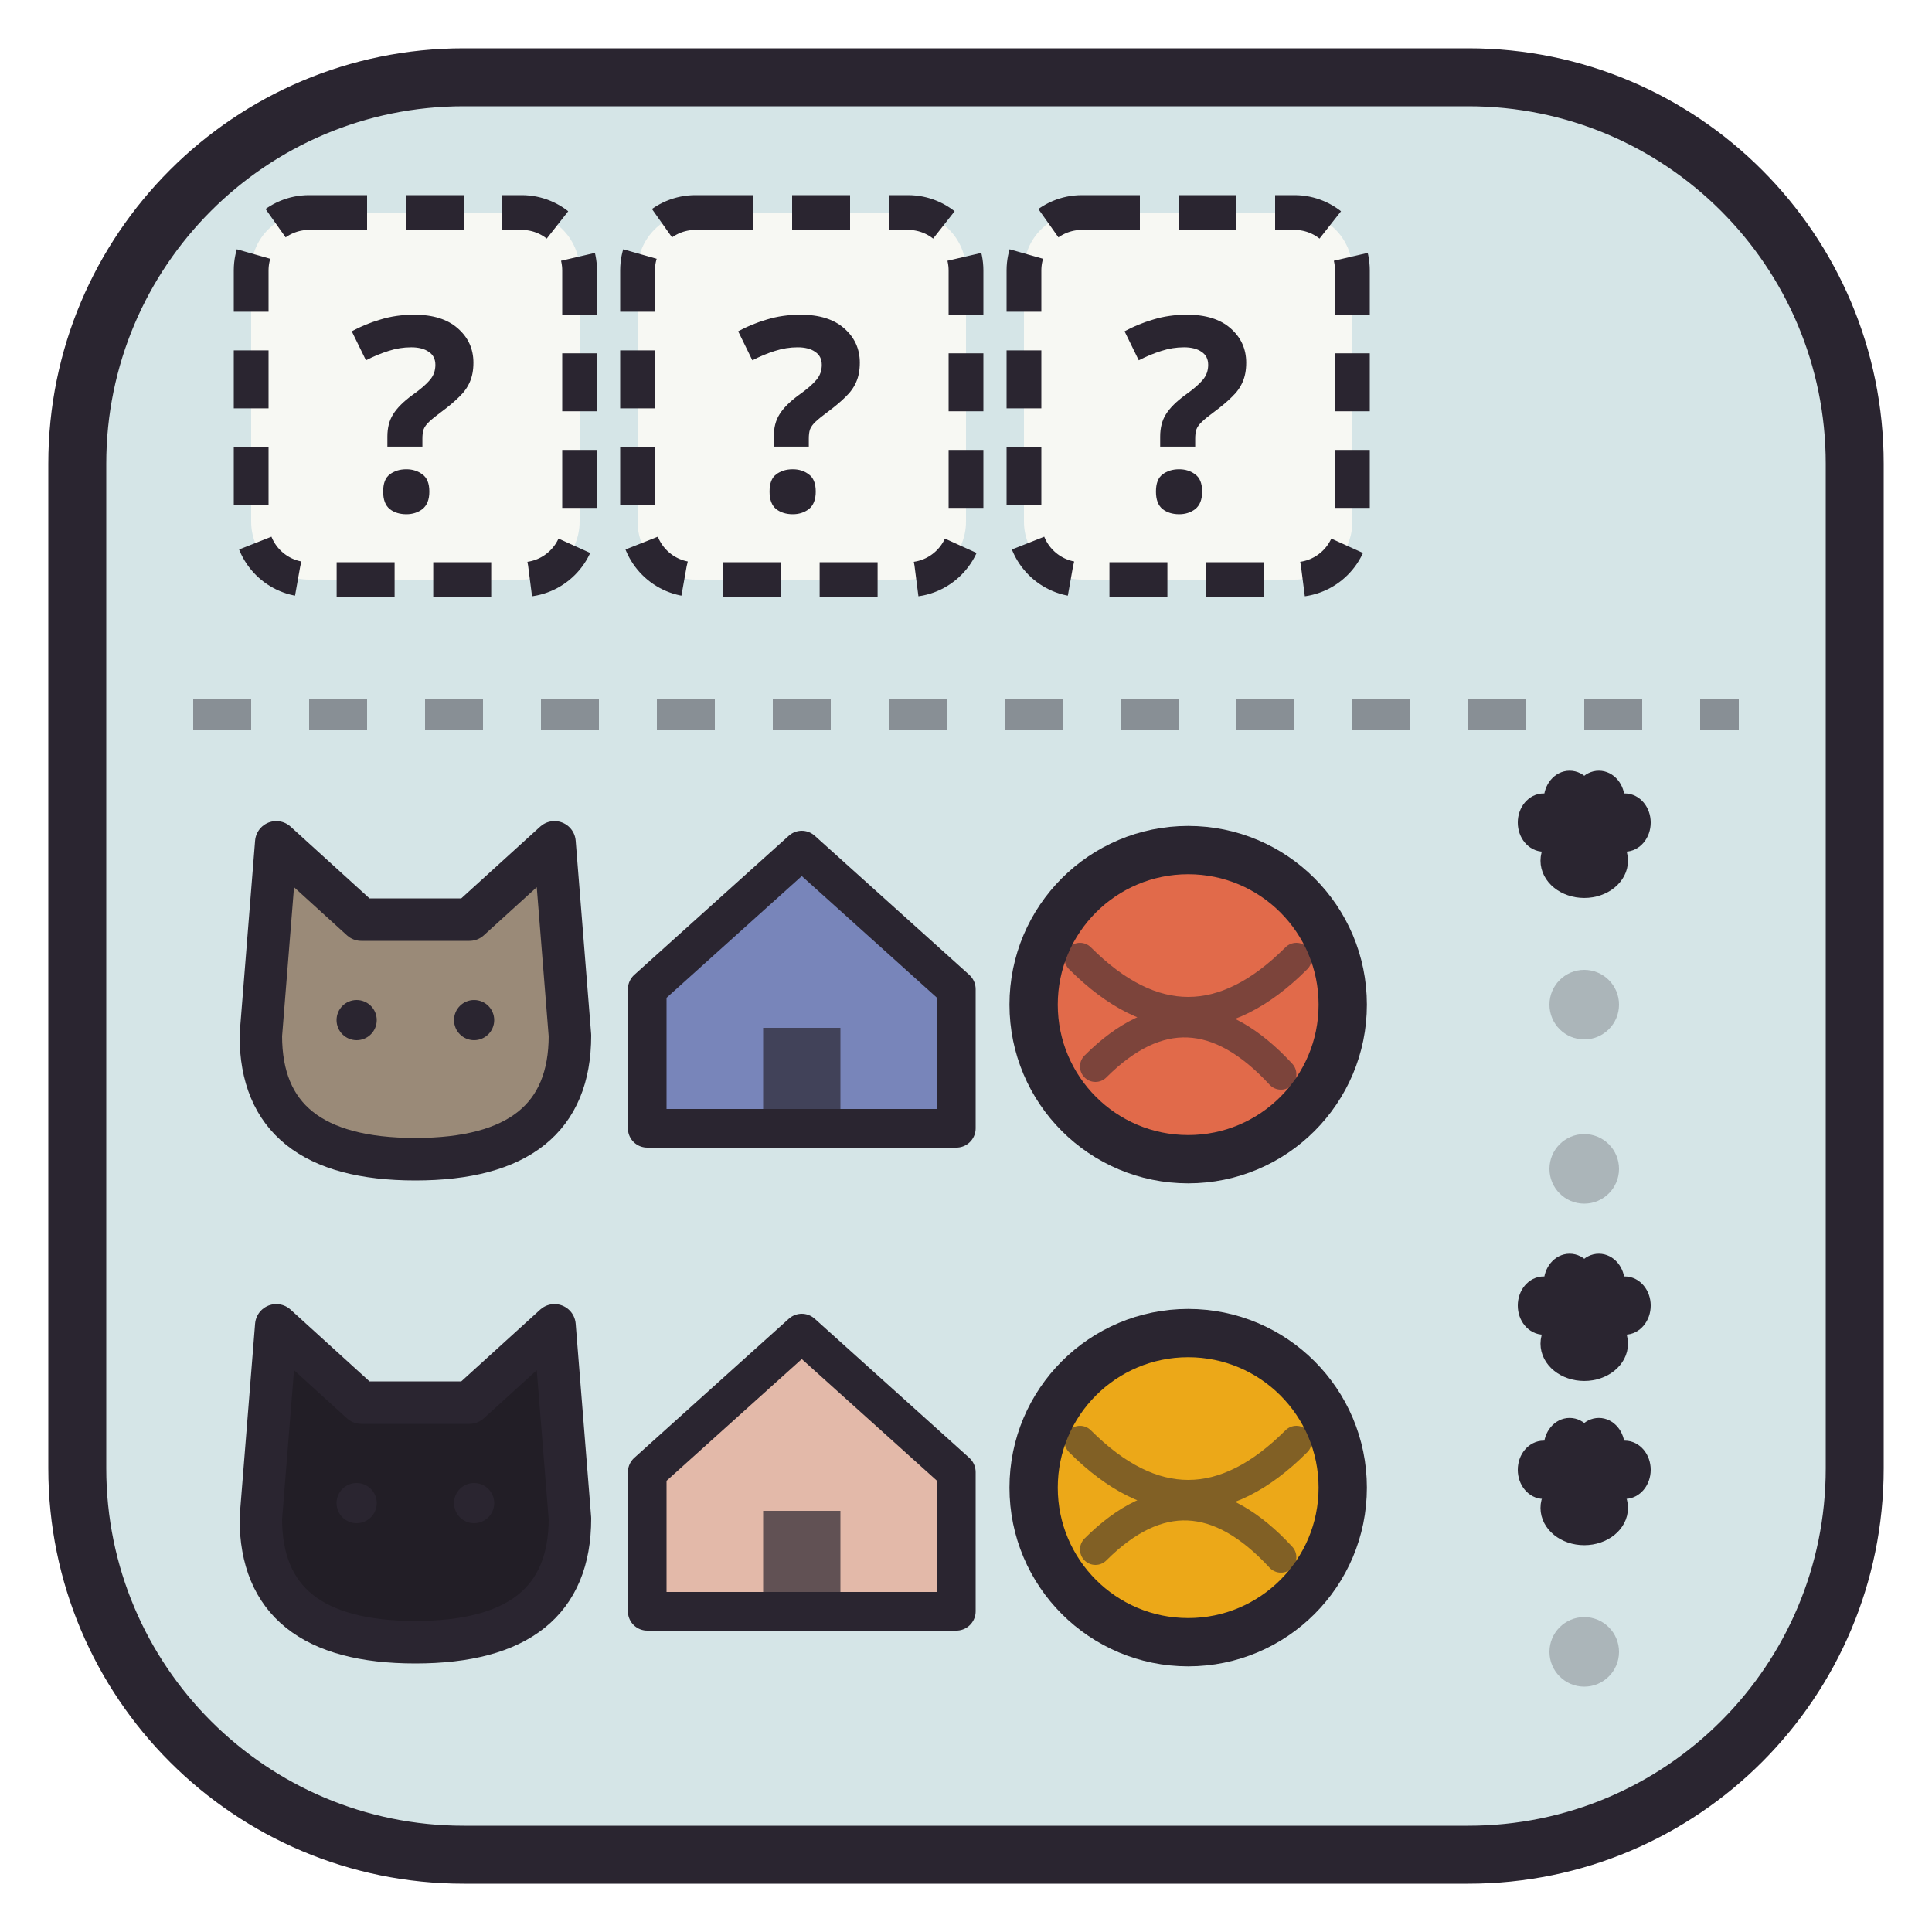
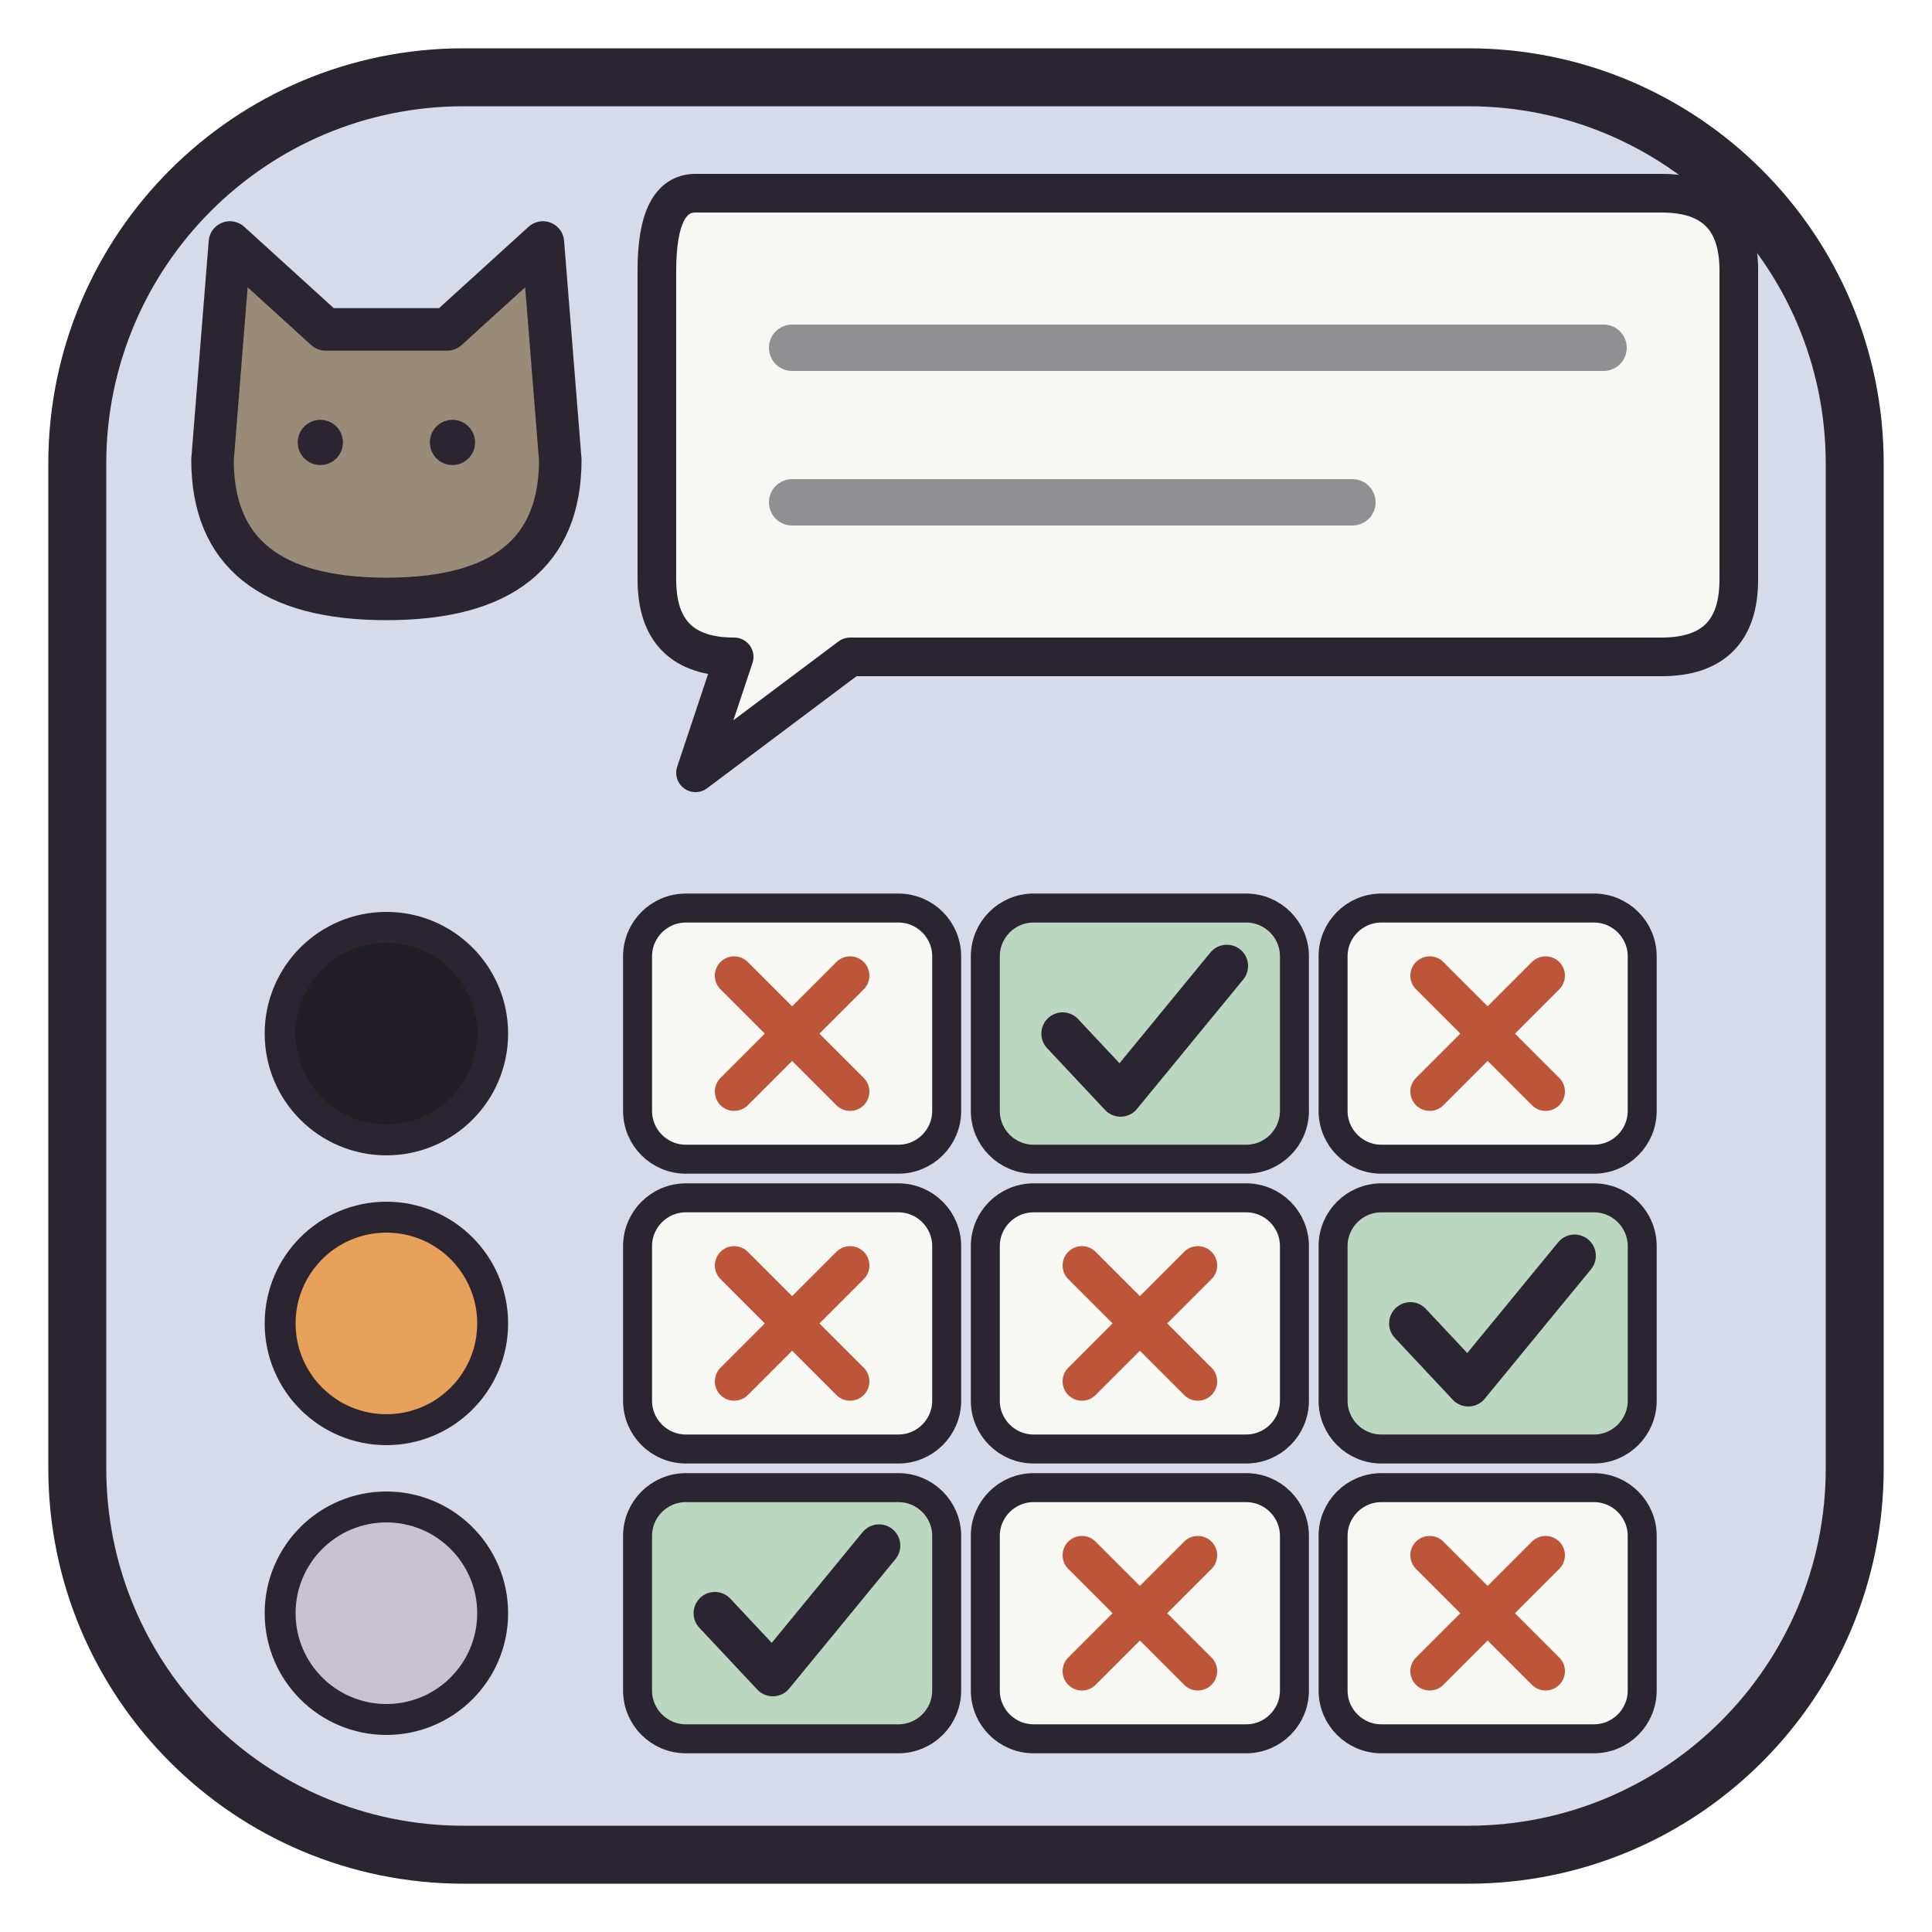
<svg xmlns="http://www.w3.org/2000/svg" viewBox="0 0 100 100">
-   <rect x="4" y="4" width="92" height="92" rx="20" fill="#D5E5E7" stroke="#2A2530" stroke-width="3" />
-   <rect x="13" y="11" width="17" height="19" rx="3" fill="#F7F8F3" stroke="#2A2530" stroke-width="1.8" stroke-dasharray="3 2" />
-   <text x="21.5" y="21" font-size="14" fill="#2A2530" font-family="'Baloo 2',ui-rounded,system-ui,sans-serif" font-weight="800" text-anchor="middle" dominant-baseline="central">?</text>
-   <rect x="33" y="11" width="17" height="19" rx="3" fill="#F7F8F3" stroke="#2A2530" stroke-width="1.8" stroke-dasharray="3 2" />
-   <text x="41.5" y="21" font-size="14" fill="#2A2530" font-family="'Baloo 2',ui-rounded,system-ui,sans-serif" font-weight="800" text-anchor="middle" dominant-baseline="central">?</text>
-   <rect x="53" y="11" width="17" height="19" rx="3" fill="#F7F8F3" stroke="#2A2530" stroke-width="1.8" stroke-dasharray="3 2" />
-   <text x="61.5" y="21" font-size="14" fill="#2A2530" font-family="'Baloo 2',ui-rounded,system-ui,sans-serif" font-weight="800" text-anchor="middle" dominant-baseline="central">?</text>
-   <path d="M10 37H90" stroke="#2A2530" stroke-width="1.6" stroke-dasharray="3 3" opacity=".45" />
-   <path d="M13.5 53.6L14.3 43.6L18.7 47.6L24.3 47.6L28.7 43.6L29.5 53.6Q29.5 60 21.5 60Q13.5 60 13.5 53.6Z" fill="#9A8A78" stroke="#2A2530" stroke-width="2.2" stroke-linejoin="round" />
-   <circle cx="18.46" cy="52.8" r="1.04" fill="#2A2530" />
-   <circle cx="24.54" cy="52.8" r="1.04" fill="#2A2530" />
-   <path d="M33.5 51.2L41.5 44L49.5 51.2V58.4H33.5Z" fill="#7885BA" stroke="#2A2530" stroke-width="2" stroke-linejoin="round" />
-   <rect x="39.5" y="53.2" width="4.0" height="5.2" fill="#2A2530" opacity=".7" />
-   <circle cx="61.5" cy="52" r="8" fill="#E16A4A" stroke="#2A2530" stroke-width="2.5" />
-   <path d="M55.9 49.6Q61.5 55.2 67.1 49.6M56.7 55.2Q61.5 50.4 66.3 55.6" fill="none" stroke="#2A2530" stroke-width="1.6" stroke-linecap="round" opacity=".55" />
-   <ellipse cx="79.9" cy="42.576" rx="0.84" ry="1.008" fill="#2A2530" stroke="#2A2530" stroke-width="1" />
-   <ellipse cx="81.244" cy="41.4" rx="0.84" ry="1.008" fill="#2A2530" stroke="#2A2530" stroke-width="1" />
-   <ellipse cx="82.756" cy="41.4" rx="0.84" ry="1.008" fill="#2A2530" stroke="#2A2530" stroke-width="1" />
-   <ellipse cx="84.1" cy="42.576" rx="0.84" ry="1.008" fill="#2A2530" stroke="#2A2530" stroke-width="1" />
-   <ellipse cx="82" cy="44.55" rx="1.764" ry="1.428" fill="#2A2530" stroke="#2A2530" stroke-width="1" />
-   <circle cx="82" cy="52.0" r="1.8" fill="#2A2530" opacity=".25" />
-   <circle cx="82" cy="60.5" r="1.8" fill="#2A2530" opacity=".25" />
-   <path d="M13.5 78.6L14.3 68.6L18.7 72.6L24.3 72.6L28.7 68.6L29.5 78.6Q29.5 85 21.5 85Q13.5 85 13.5 78.6Z" fill="#221E26" stroke="#2A2530" stroke-width="2.2" stroke-linejoin="round" />
-   <circle cx="18.46" cy="77.8" r="1.04" fill="#2A2530" />
-   <circle cx="24.54" cy="77.8" r="1.04" fill="#2A2530" />
-   <path d="M33.5 76.2L41.5 69L49.5 76.2V83.4H33.5Z" fill="#E3B9A9" stroke="#2A2530" stroke-width="2" stroke-linejoin="round" />
-   <rect x="39.5" y="78.2" width="4.0" height="5.2" fill="#2A2530" opacity=".7" />
-   <circle cx="61.5" cy="77" r="8" fill="#ECA818" stroke="#2A2530" stroke-width="2.5" />
-   <path d="M55.9 74.6Q61.5 80.2 67.1 74.6M56.7 80.2Q61.5 75.4 66.3 80.6" fill="none" stroke="#2A2530" stroke-width="1.6" stroke-linecap="round" opacity=".55" />
-   <ellipse cx="79.9" cy="67.576" rx="0.84" ry="1.008" fill="#2A2530" stroke="#2A2530" stroke-width="1" />
-   <ellipse cx="81.244" cy="66.4" rx="0.84" ry="1.008" fill="#2A2530" stroke="#2A2530" stroke-width="1" />
-   <ellipse cx="82.756" cy="66.4" rx="0.84" ry="1.008" fill="#2A2530" stroke="#2A2530" stroke-width="1" />
-   <ellipse cx="84.1" cy="67.576" rx="0.84" ry="1.008" fill="#2A2530" stroke="#2A2530" stroke-width="1" />
-   <ellipse cx="82" cy="69.55" rx="1.764" ry="1.428" fill="#2A2530" stroke="#2A2530" stroke-width="1" />
-   <ellipse cx="79.9" cy="76.076" rx="0.84" ry="1.008" fill="#2A2530" stroke="#2A2530" stroke-width="1" />
-   <ellipse cx="81.244" cy="74.9" rx="0.84" ry="1.008" fill="#2A2530" stroke="#2A2530" stroke-width="1" />
-   <ellipse cx="82.756" cy="74.9" rx="0.84" ry="1.008" fill="#2A2530" stroke="#2A2530" stroke-width="1" />
-   <ellipse cx="84.1" cy="76.076" rx="0.84" ry="1.008" fill="#2A2530" stroke="#2A2530" stroke-width="1" />
-   <ellipse cx="82" cy="78.05" rx="1.764" ry="1.428" fill="#2A2530" stroke="#2A2530" stroke-width="1" />
-   <circle cx="82" cy="85.5" r="1.8" fill="#2A2530" opacity=".25" />
+   <rect x="4" y="4" width="92" height="92" rx="20" fill="#D6DAEA" stroke="#2A2530" stroke-width="3" />
+   <path d="M11 23.8L11.9 12.55L16.85 17.05L23.15 17.05L28.1 12.55L29 23.8Q29 31 20 31Q11 31 11 23.8Z" fill="#9A8A78" stroke="#2A2530" stroke-width="2.2" stroke-linejoin="round" />
+   <circle cx="16.58" cy="22.9" r="1.17" fill="#2A2530" />
+   <circle cx="23.42" cy="22.9" r="1.17" fill="#2A2530" />
+   <path d="M36 10H86Q90 10 90 14V30Q90 34 86 34H44L36 40L38 34Q34 34 34 30V14Q34 10 36 10Z" fill="#F7F8F3" stroke="#2A2530" stroke-width="2" stroke-linejoin="round" />
+   <path d="M41 18H83M41 26H70" stroke="#2A2530" stroke-width="2.4" stroke-linecap="round" opacity=".5" />
+   <circle cx="20" cy="53.5" r="5.5" fill="#221E26" stroke="#2A2530" stroke-width="1.6" />
+   <rect x="33" y="47" width="16" height="13" rx="2.5" fill="#F7F8F3" stroke="#2A2530" stroke-width="1.5" />
+   <path d="M38 50.5L44 56.5M44 50.5L38 56.5" stroke="#BD5538" stroke-width="2" stroke-linecap="round" />
+   <rect x="51" y="47" width="16" height="13" rx="2.5" fill="#BCD7C0" stroke="#2A2530" stroke-width="1.5" />
+   <path d="M55 53.5L58 56.7L63.5 50.0" fill="none" stroke="#2A2530" stroke-width="2.2" stroke-linecap="round" stroke-linejoin="round" />
+   <rect x="69" y="47" width="16" height="13" rx="2.5" fill="#F7F8F3" stroke="#2A2530" stroke-width="1.5" />
+   <path d="M74 50.5L80 56.5M80 50.5L74 56.5" stroke="#BD5538" stroke-width="2" stroke-linecap="round" />
+   <circle cx="20" cy="68.5" r="5.5" fill="#E8A15A" stroke="#2A2530" stroke-width="1.6" />
+   <rect x="33" y="62" width="16" height="13" rx="2.5" fill="#F7F8F3" stroke="#2A2530" stroke-width="1.5" />
+   <path d="M38 65.5L44 71.5M44 65.5L38 71.5" stroke="#BD5538" stroke-width="2" stroke-linecap="round" />
+   <rect x="51" y="62" width="16" height="13" rx="2.5" fill="#F7F8F3" stroke="#2A2530" stroke-width="1.5" />
+   <path d="M56 65.5L62 71.5M62 65.5L56 71.5" stroke="#BD5538" stroke-width="2" stroke-linecap="round" />
+   <rect x="69" y="62" width="16" height="13" rx="2.5" fill="#BCD7C0" stroke="#2A2530" stroke-width="1.5" />
+   <path d="M73 68.5L76 71.7L81.5 65.0" fill="none" stroke="#2A2530" stroke-width="2.2" stroke-linecap="round" stroke-linejoin="round" />
+   <circle cx="20" cy="83.5" r="5.5" fill="#C9C3CF" stroke="#2A2530" stroke-width="1.6" />
+   <rect x="33" y="77" width="16" height="13" rx="2.5" fill="#BCD7C0" stroke="#2A2530" stroke-width="1.5" />
+   <path d="M37 83.5L40 86.7L45.5 80.0" fill="none" stroke="#2A2530" stroke-width="2.2" stroke-linecap="round" stroke-linejoin="round" />
+   <rect x="51" y="77" width="16" height="13" rx="2.5" fill="#F7F8F3" stroke="#2A2530" stroke-width="1.5" />
+   <path d="M56 80.5L62 86.5M62 80.5L56 86.5" stroke="#BD5538" stroke-width="2" stroke-linecap="round" />
+   <rect x="69" y="77" width="16" height="13" rx="2.5" fill="#F7F8F3" stroke="#2A2530" stroke-width="1.5" />
+   <path d="M74 80.5L80 86.5M80 80.5L74 86.5" stroke="#BD5538" stroke-width="2" stroke-linecap="round" />
</svg>
